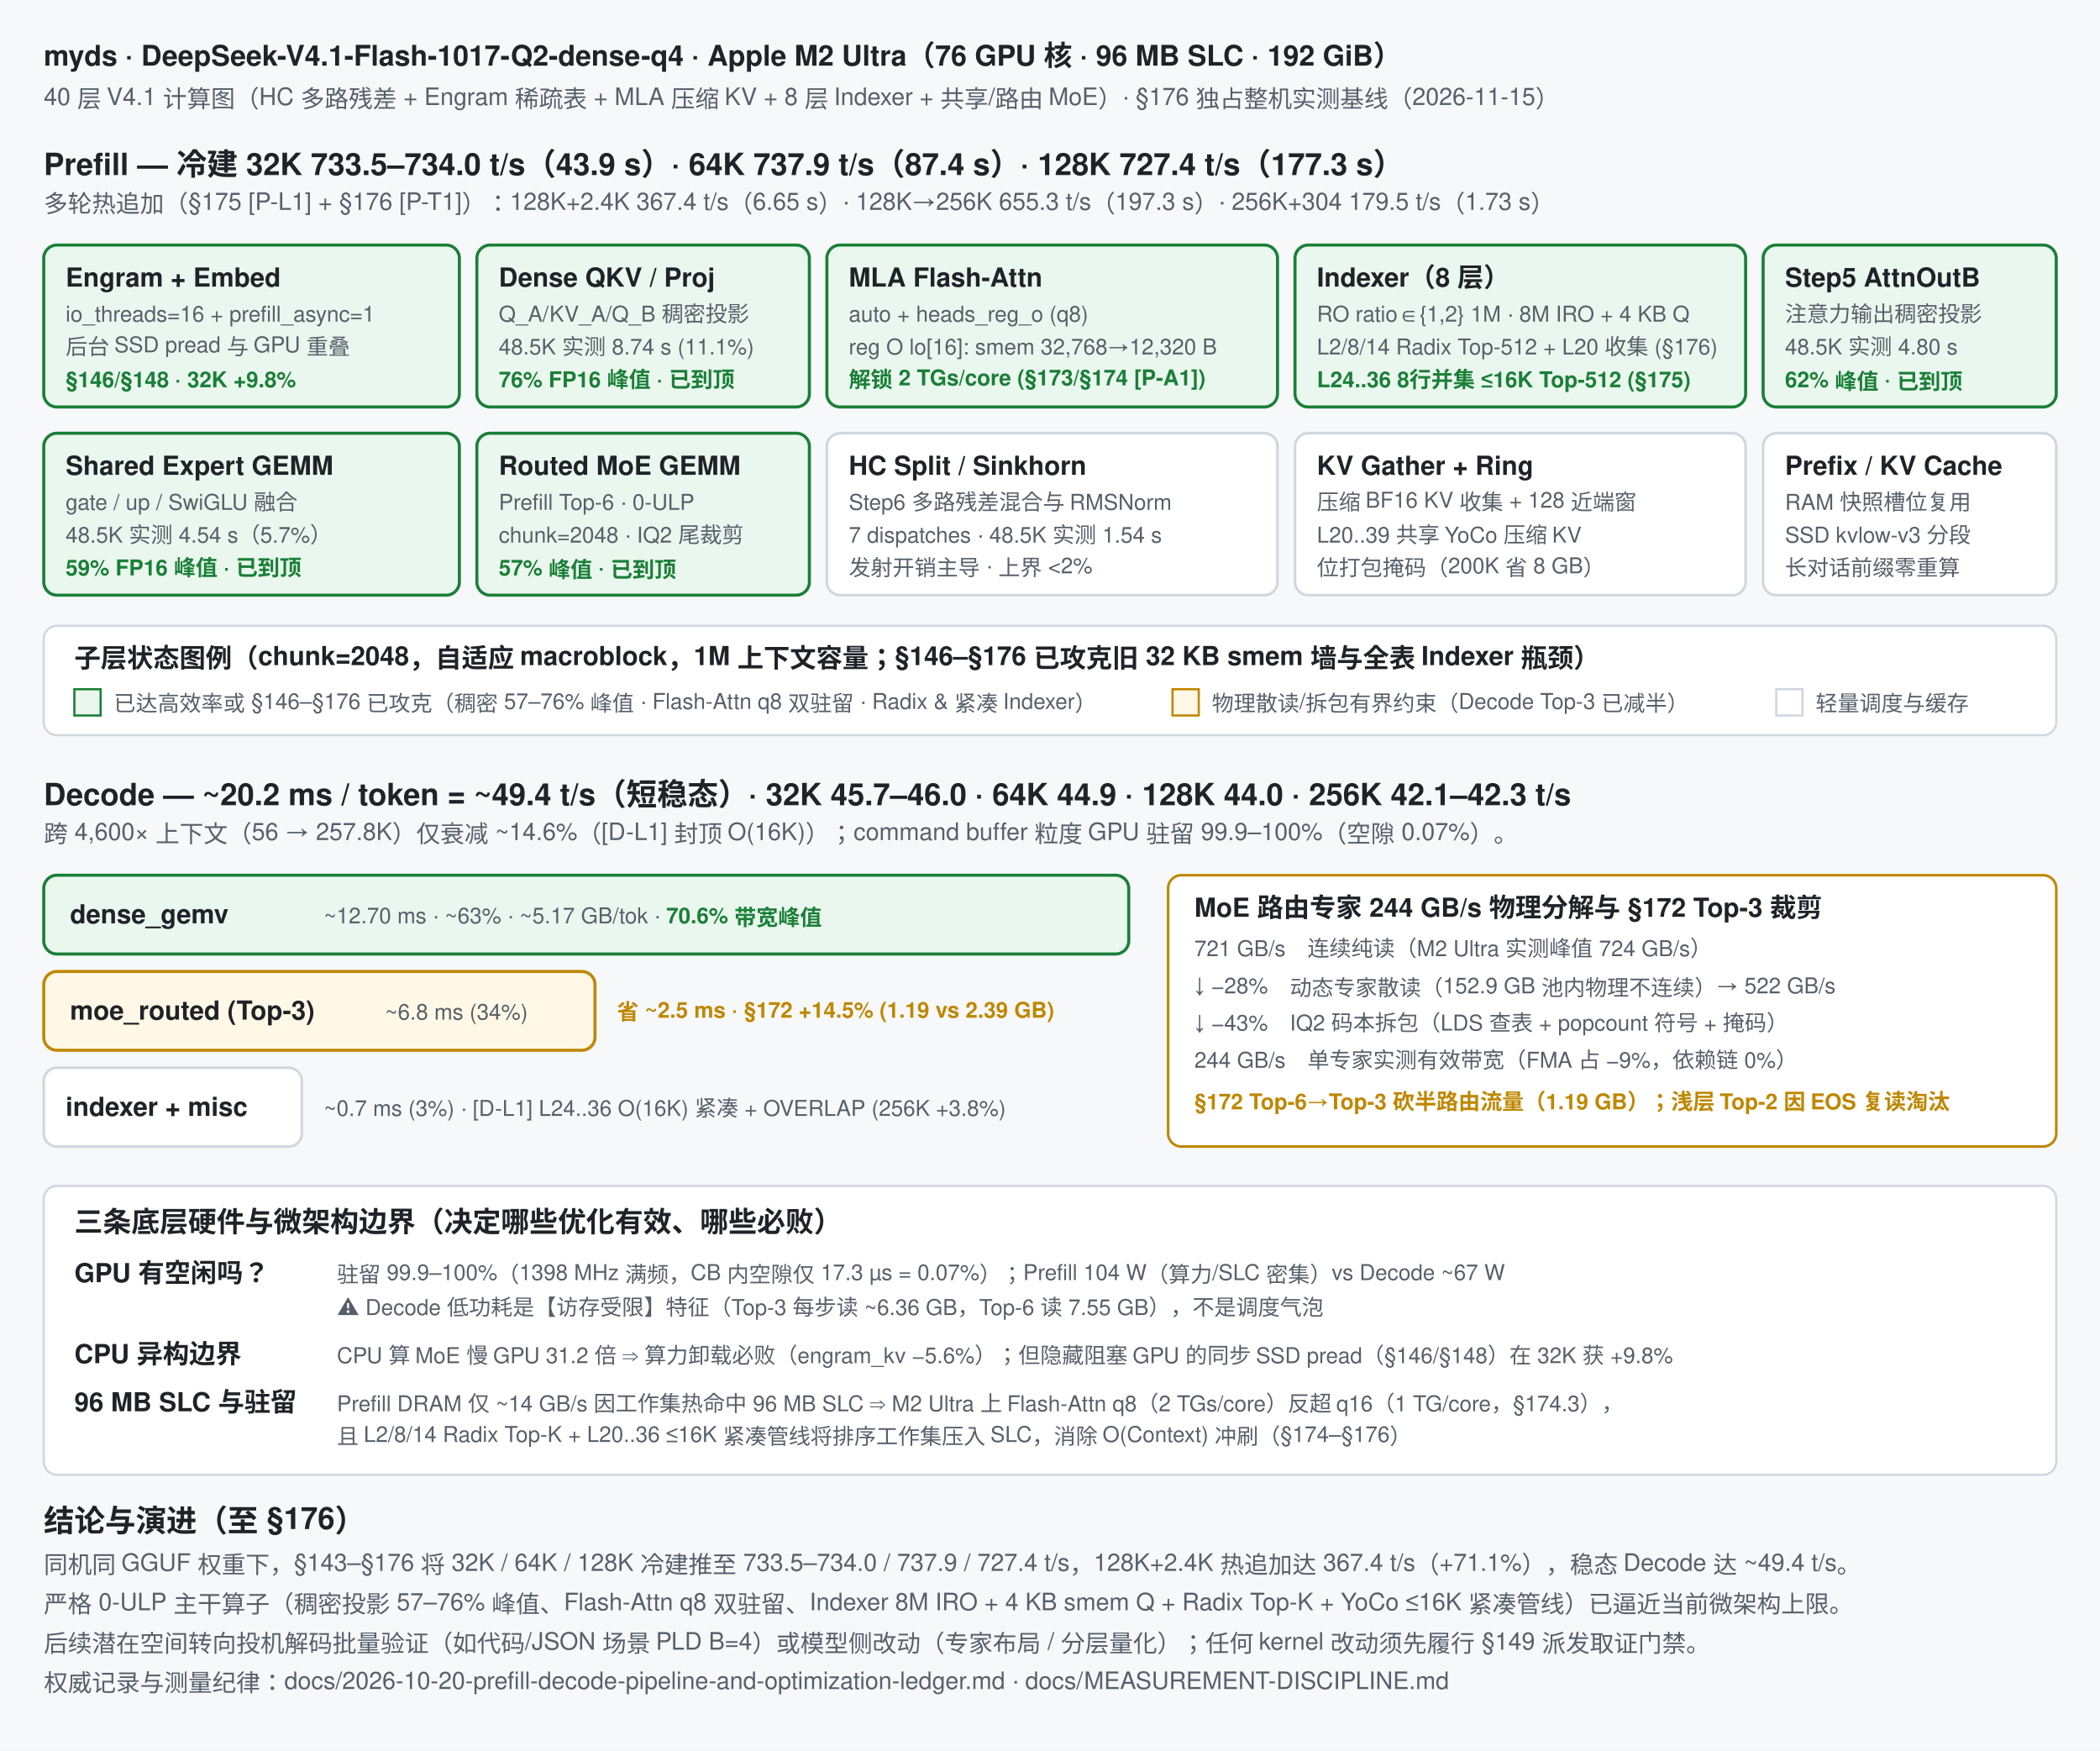
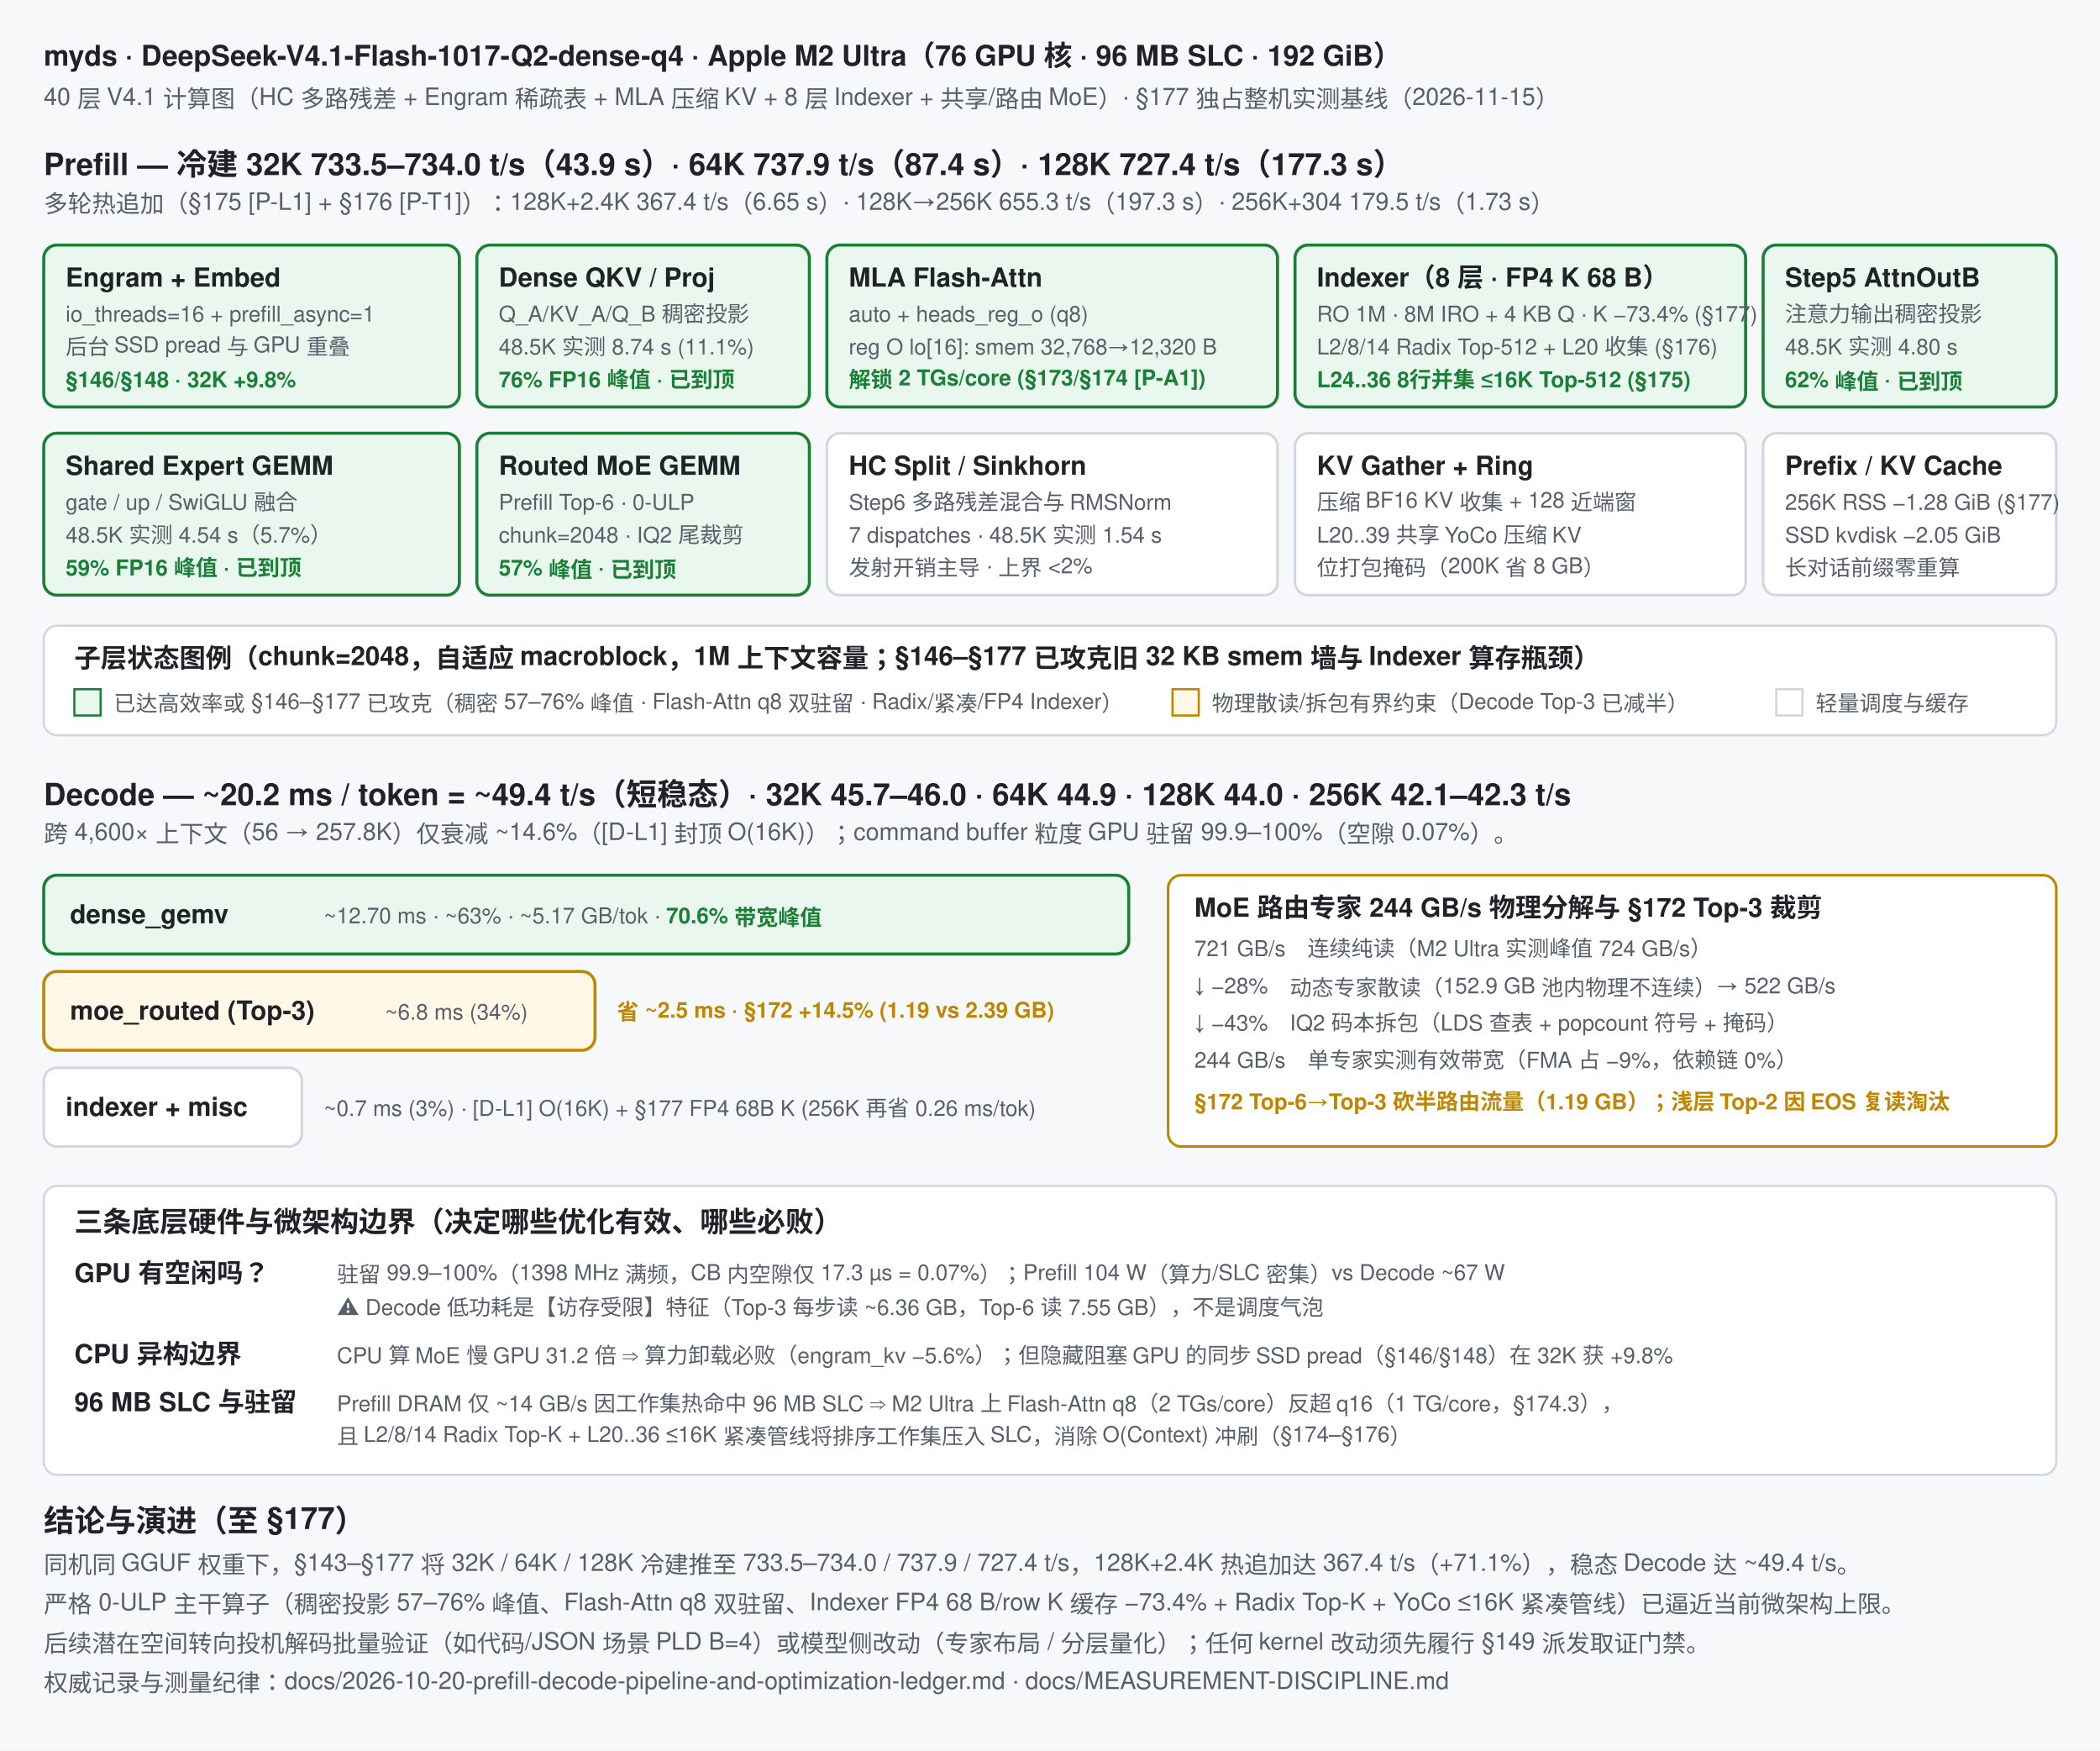
<svg xmlns="http://www.w3.org/2000/svg" viewBox="0 0 960 800" font-family="-apple-system, BlinkMacSystemFont, 'Segoe UI', Helvetica, Arial, sans-serif">
  <defs>
    <marker id="arrow" viewBox="0 0 10 10" refX="9" refY="5" markerWidth="6" markerHeight="6" orient="auto-start-reverse">
      <path d="M 0 0 L 10 5 L 0 10 z" fill="#57606a" />
    </marker>
    <style>
      .title { font-size: 14px; font-weight: 600; fill: #1f2328; }
      .sub   { font-size: 11px; fill: #57606a; }
      .box   { fill: #ffffff; stroke: #d0d7de; stroke-width: 1.2; rx: 6; }
      .box-hi{ fill: #fff8e6; stroke: #bf8700; stroke-width: 1.4; rx: 6; }
      .box-cu{ fill: #ffeceb; stroke: #cf222e; stroke-width: 1.4; rx: 6; }
      .box-ok{ fill: #eaf7ee; stroke: #1a7f37; stroke-width: 1.4; rx: 6; }
      .lbl   { font-size: 12px; font-weight: 600; fill: #1f2328; }
      .ms    { font-size: 10px; fill: #57606a; }
      .pct   { font-size: 10px; font-weight: 600; }
      .lane  { fill: none; stroke: #57606a; stroke-width: 1.3; marker-end: url(#arrow); }
      .hdr   { font-size: 13px; font-weight: 600; fill: #1f2328; }
    </style>
  </defs>
  <rect width="960" height="800" fill="#f6f8fa" />
  <text x="20" y="30" class="hdr">myds · DeepSeek-V4.1-Flash-1017-Q2-dense-q4 · Apple M2 Ultra（76 GPU 核 · 96 MB SLC · 192 GiB）</text>
-   <text x="20" y="48" class="sub">40 层 V4.1 计算图（HC 多路残差 + Engram 稀疏表 + MLA 压缩 KV + 8 层 Indexer + 共享/路由 MoE）· §176 独占整机实测基线（2026-11-15）</text>
+   <text x="20" y="48" class="sub">40 层 V4.1 计算图（HC 多路残差 + Engram 稀疏表 + MLA 压缩 KV + 8 层 Indexer + 共享/路由 MoE）· §177 独占整机实测基线（2026-11-15）</text>
  <text x="20" y="80" class="title">Prefill — 冷建 32K 733.5–734.0 t/s（43.9 s）· 64K 737.9 t/s（87.4 s）· 128K 727.4 t/s（177.3 s）</text>
  <text x="20" y="97" class="sub">多轮热追加（§175 [P-L1] + §176 [P-T1]）：128K+2.4K 367.4 t/s（6.65 s）· 128K→256K 655.3 t/s（197.3 s）· 256K+304 179.5 t/s（1.73 s）</text>
  <rect x="20" y="112" width="190" height="74" class="box-ok" />
  <text x="30" y="131" class="lbl">Engram + Embed</text>
  <text x="30" y="147" class="ms">io_threads=16 + prefill_async=1</text>
  <text x="30" y="162" class="ms">后台 SSD pread 与 GPU 重叠</text>
  <text x="30" y="177" class="pct" fill="#1a7f37">§146/§148 · 32K +9.8%</text>
  <rect x="218" y="112" width="152" height="74" class="box-ok" />
  <text x="228" y="131" class="lbl">Dense QKV / Proj</text>
  <text x="228" y="147" class="ms">Q_A/KV_A/Q_B 稠密投影</text>
  <text x="228" y="162" class="ms">48.5K 实测 8.74 s (11.1%)</text>
  <text x="228" y="177" class="pct" fill="#1a7f37">76% FP16 峰值 · 已到顶</text>
  <rect x="378" y="112" width="206" height="74" class="box-ok" />
  <text x="388" y="131" class="lbl">MLA Flash-Attn</text>
  <text x="388" y="147" class="ms">auto + heads_reg_o (q8)</text>
  <text x="388" y="162" class="ms">reg O lo[16]: smem 32,768→12,320 B</text>
  <text x="388" y="177" class="pct" fill="#1a7f37">解锁 2 TGs/core (§173/§174 [P-A1])</text>
  <rect x="592" y="112" width="206" height="74" class="box-ok" />
-   <text x="602" y="131" class="lbl">Indexer（8 层）</text>
-   <text x="602" y="147" class="ms">RO ratio∈{1,2} 1M · 8M IRO + 4 KB Q</text>
+   <text x="602" y="131" class="lbl">Indexer（8 层 · FP4 K 68 B）</text>
+   <text x="602" y="147" class="ms">RO 1M · 8M IRO + 4 KB Q · K −73.4% (§177)</text>
  <text x="602" y="162" class="ms">L2/8/14 Radix Top-512 + L20 收集 (§176)</text>
  <text x="602" y="177" class="pct" fill="#1a7f37">L24..36 8行并集 ≤16K Top-512 (§175)</text>
  <rect x="806" y="112" width="134" height="74" class="box-ok" />
  <text x="816" y="131" class="lbl">Step5 AttnOutB</text>
  <text x="816" y="147" class="ms">注意力输出稠密投影</text>
  <text x="816" y="162" class="ms">48.5K 实测 4.80 s</text>
  <text x="816" y="177" class="pct" fill="#1a7f37">62% 峰值 · 已到顶</text>
  <rect x="20" y="198" width="190" height="74" class="box-ok" />
  <text x="30" y="217" class="lbl">Shared Expert GEMM</text>
  <text x="30" y="233" class="ms">gate / up / SwiGLU 融合</text>
  <text x="30" y="248" class="ms">48.5K 实测 4.54 s（5.7%）</text>
  <text x="30" y="263" class="pct" fill="#1a7f37">59% FP16 峰值 · 已到顶</text>
  <rect x="218" y="198" width="152" height="74" class="box-ok" />
  <text x="228" y="217" class="lbl">Routed MoE GEMM</text>
  <text x="228" y="233" class="ms">Prefill Top-6 · 0-ULP</text>
  <text x="228" y="248" class="ms">chunk=2048 · IQ2 尾裁剪</text>
  <text x="228" y="263" class="pct" fill="#1a7f37">57% 峰值 · 已到顶</text>
  <rect x="378" y="198" width="206" height="74" class="box" />
  <text x="388" y="217" class="lbl">HC Split / Sinkhorn</text>
  <text x="388" y="233" class="ms">Step6 多路残差混合与 RMSNorm</text>
  <text x="388" y="248" class="ms">7 dispatches · 48.5K 实测 1.54 s</text>
  <text x="388" y="263" class="ms">发射开销主导 · 上界 &lt;2%</text>
  <rect x="592" y="198" width="206" height="74" class="box" />
  <text x="602" y="217" class="lbl">KV Gather + Ring</text>
  <text x="602" y="233" class="ms">压缩 BF16 KV 收集 + 128 近端窗</text>
  <text x="602" y="248" class="ms">L20..39 共享 YoCo 压缩 KV</text>
  <text x="602" y="263" class="ms">位打包掩码（200K 省 8 GB）</text>
  <rect x="806" y="198" width="134" height="74" class="box" />
  <text x="816" y="217" class="lbl">Prefix / KV Cache</text>
-   <text x="816" y="233" class="ms">RAM 快照槽位复用</text>
-   <text x="816" y="248" class="ms">SSD kvlow-v3 分段</text>
+   <text x="816" y="233" class="ms">256K RSS −1.28 GiB (§177)</text>
+   <text x="816" y="248" class="ms">SSD kvdisk −2.05 GiB</text>
  <text x="816" y="263" class="ms">长对话前缀零重算</text>
  <rect x="20" y="286" width="920" height="50" fill="#ffffff" stroke="#d0d7de" stroke-width="1" rx="6" />
-   <text x="34" y="305" class="lbl">子层状态图例（chunk=2048，自适应 macroblock，1M 上下文容量；§146–§176 已攻克旧 32 KB smem 墙与全表 Indexer 瓶颈）</text>
+   <text x="34" y="305" class="lbl">子层状态图例（chunk=2048，自适应 macroblock，1M 上下文容量；§146–§177 已攻克旧 32 KB smem 墙与 Indexer 算存瓶颈）</text>
  <rect x="34" y="315" width="12" height="12" fill="#eaf7ee" stroke="#1a7f37" />
-   <text x="52" y="325" class="ms">已达高效率或 §146–§176 已攻克（稠密 57–76% 峰值 · Flash-Attn q8 双驻留 · Radix &amp; 紧凑 Indexer）</text>
+   <text x="52" y="325" class="ms">已达高效率或 §146–§177 已攻克（稠密 57–76% 峰值 · Flash-Attn q8 双驻留 · Radix/紧凑/FP4 Indexer）</text>
  <rect x="536" y="315" width="12" height="12" fill="#fff8e6" stroke="#bf8700" />
  <text x="554" y="325" class="ms">物理散读/拆包有界约束（Decode Top-3 已减半）</text>
  <rect x="812" y="315" width="12" height="12" fill="#ffffff" stroke="#d0d7de" />
  <text x="830" y="325" class="ms">轻量调度与缓存</text>
  <text x="20" y="368" class="title">Decode — ~20.2 ms / token = ~49.4 t/s（短稳态）· 32K 45.7–46.0 · 64K 44.9 · 128K 44.0 · 256K 42.1–42.3 t/s</text>
  <text x="20" y="385" class="sub">跨 4,600× 上下文（56 → 257.8K）仅衰减 ~14.6%（[D-L1] 封顶 O(16K)）；command buffer 粒度 GPU 驻留 99.9–100%（空隙 0.07%）。</text>
  <g>
    <rect x="20" y="400" width="496" height="36" class="box-ok" />
    <text x="32" y="422" class="lbl">dense_gemv</text>
    <text x="148" y="422" class="ms">~12.70 ms · ~63% · ~5.17 GB/tok · <tspan class="pct" fill="#1a7f37">70.6% 带宽峰值</tspan>
    </text>
    <rect x="20" y="444" width="252" height="36" class="box-hi" />
    <text x="32" y="466" class="lbl">moe_routed (Top-3)</text>
    <text x="176" y="466" class="ms">~6.8 ms (34%)</text>
    <text x="282" y="466" class="pct" fill="#bf8700">省 ~2.5 ms · §172 +14.5% (1.19 vs 2.39 GB)</text>
    <rect x="20" y="488" width="118" height="36" class="box" />
    <text x="30" y="510" class="lbl">indexer + misc</text>
-     <text x="148" y="510" class="ms">~0.7 ms (3%) · [D-L1] L24..36 O(16K) 紧凑 + OVERLAP (256K +3.8%)</text>
+     <text x="148" y="510" class="ms">~0.7 ms (3%) · [D-L1] O(16K) + §177 FP4 68B K (256K 再省 0.26 ms/tok)</text>
  </g>
  <rect x="534" y="400" width="406" height="124" fill="#ffffff" stroke="#bf8700" stroke-width="1.2" rx="6" />
  <text x="546" y="419" class="lbl">MoE 路由专家 244 GB/s 物理分解与 §172 Top-3 裁剪</text>
  <text x="546" y="437" class="ms">721 GB/s　连续纯读（M2 Ultra 实测峰值 724 GB/s）</text>
  <text x="546" y="454" class="ms">　↓ −28%　动态专家散读（152.9 GB 池内物理不连续）→ 522 GB/s</text>
  <text x="546" y="471" class="ms">　↓ −43%　IQ2 码本拆包（LDS 查表 + popcount 符号 + 掩码）</text>
  <text x="546" y="488" class="ms">244 GB/s　单专家实测有效带宽（FMA 占 −9%，依赖链 0%）</text>
  <text x="546" y="507" class="pct" fill="#bf8700">§172 Top-6→Top-3 砍半路由流量（1.19 GB）；浅层 Top-2 因 EOS 复读淘汰</text>
  <rect x="20" y="542" width="920" height="132" fill="#ffffff" stroke="#d0d7de" stroke-width="1" rx="6" />
  <text x="34" y="563" class="hdr">三条底层硬件与微架构边界（决定哪些优化有效、哪些必败）</text>
  <text x="34" y="586" class="lbl">GPU 有空闲吗？</text>
  <text x="154" y="586" class="ms">驻留 99.9–100%（1398 MHz 满频，CB 内空隙仅 17.3 µs = 0.07%）；Prefill 104 W（算力/SLC 密集）vs Decode ~67 W</text>
  <text x="154" y="601" class="ms">⚠ Decode 低功耗是【访存受限】特征（Top-3 每步读 ~6.36 GB，Top-6 读 7.55 GB），不是调度气泡</text>
  <text x="34" y="623" class="lbl">CPU 异构边界</text>
  <text x="154" y="623" class="ms">CPU 算 MoE 慢 GPU 31.2 倍 ⇒ 算力卸载必败（engram_kv −5.6%）；但隐藏阻塞 GPU 的同步 SSD pread（§146/§148）在 32K 获 +9.8%</text>
  <text x="34" y="645" class="lbl">96 MB SLC 与驻留</text>
  <text x="154" y="645" class="ms">Prefill DRAM 仅 ~14 GB/s 因工作集热命中 96 MB SLC ⇒ M2 Ultra 上 Flash-Attn q8（2 TGs/core）反超 q16（1 TG/core，§174.3），</text>
  <text x="154" y="660" class="ms">且 L2/8/14 Radix Top-K + L20..36 ≤16K 紧凑管线将排序工作集压入 SLC，消除 O(Context) 冲刷（§174–§176）</text>
-   <text x="20" y="700" class="title">结论与演进（至 §176）</text>
-   <text x="20" y="719" class="sub">同机同 GGUF 权重下，§143–§176 将 32K / 64K / 128K 冷建推至 733.5–734.0 / 737.9 / 727.4 t/s，128K+2.4K 热追加达 367.4 t/s（+71.1%），稳态 Decode 达 ~49.4 t/s。</text>
-   <text x="20" y="737" class="sub">严格 0-ULP 主干算子（稠密投影 57–76% 峰值、Flash-Attn q8 双驻留、Indexer 8M IRO + 4 KB smem Q + Radix Top-K + YoCo ≤16K 紧凑管线）已逼近当前微架构上限。</text>
+   <text x="20" y="700" class="title">结论与演进（至 §177）</text>
+   <text x="20" y="719" class="sub">同机同 GGUF 权重下，§143–§177 将 32K / 64K / 128K 冷建推至 733.5–734.0 / 737.9 / 727.4 t/s，128K+2.4K 热追加达 367.4 t/s（+71.1%），稳态 Decode 达 ~49.4 t/s。</text>
+   <text x="20" y="737" class="sub">严格 0-ULP 主干算子（稠密投影 57–76% 峰值、Flash-Attn q8 双驻留、Indexer FP4 68 B/row K 缓存 −73.4% + Radix Top-K + YoCo ≤16K 紧凑管线）已逼近当前微架构上限。</text>
  <text x="20" y="755" class="sub">后续潜在空间转向投机解码批量验证（如代码/JSON 场景 PLD B=4）或模型侧改动（专家布局 / 分层量化）；任何 kernel 改动须先履行 §149 派发取证门禁。</text>
  <text x="20" y="773" class="sub">权威记录与测量纪律：docs/2026-10-20-prefill-decode-pipeline-and-optimization-ledger.md · docs/MEASUREMENT-DISCIPLINE.md</text>
</svg>
